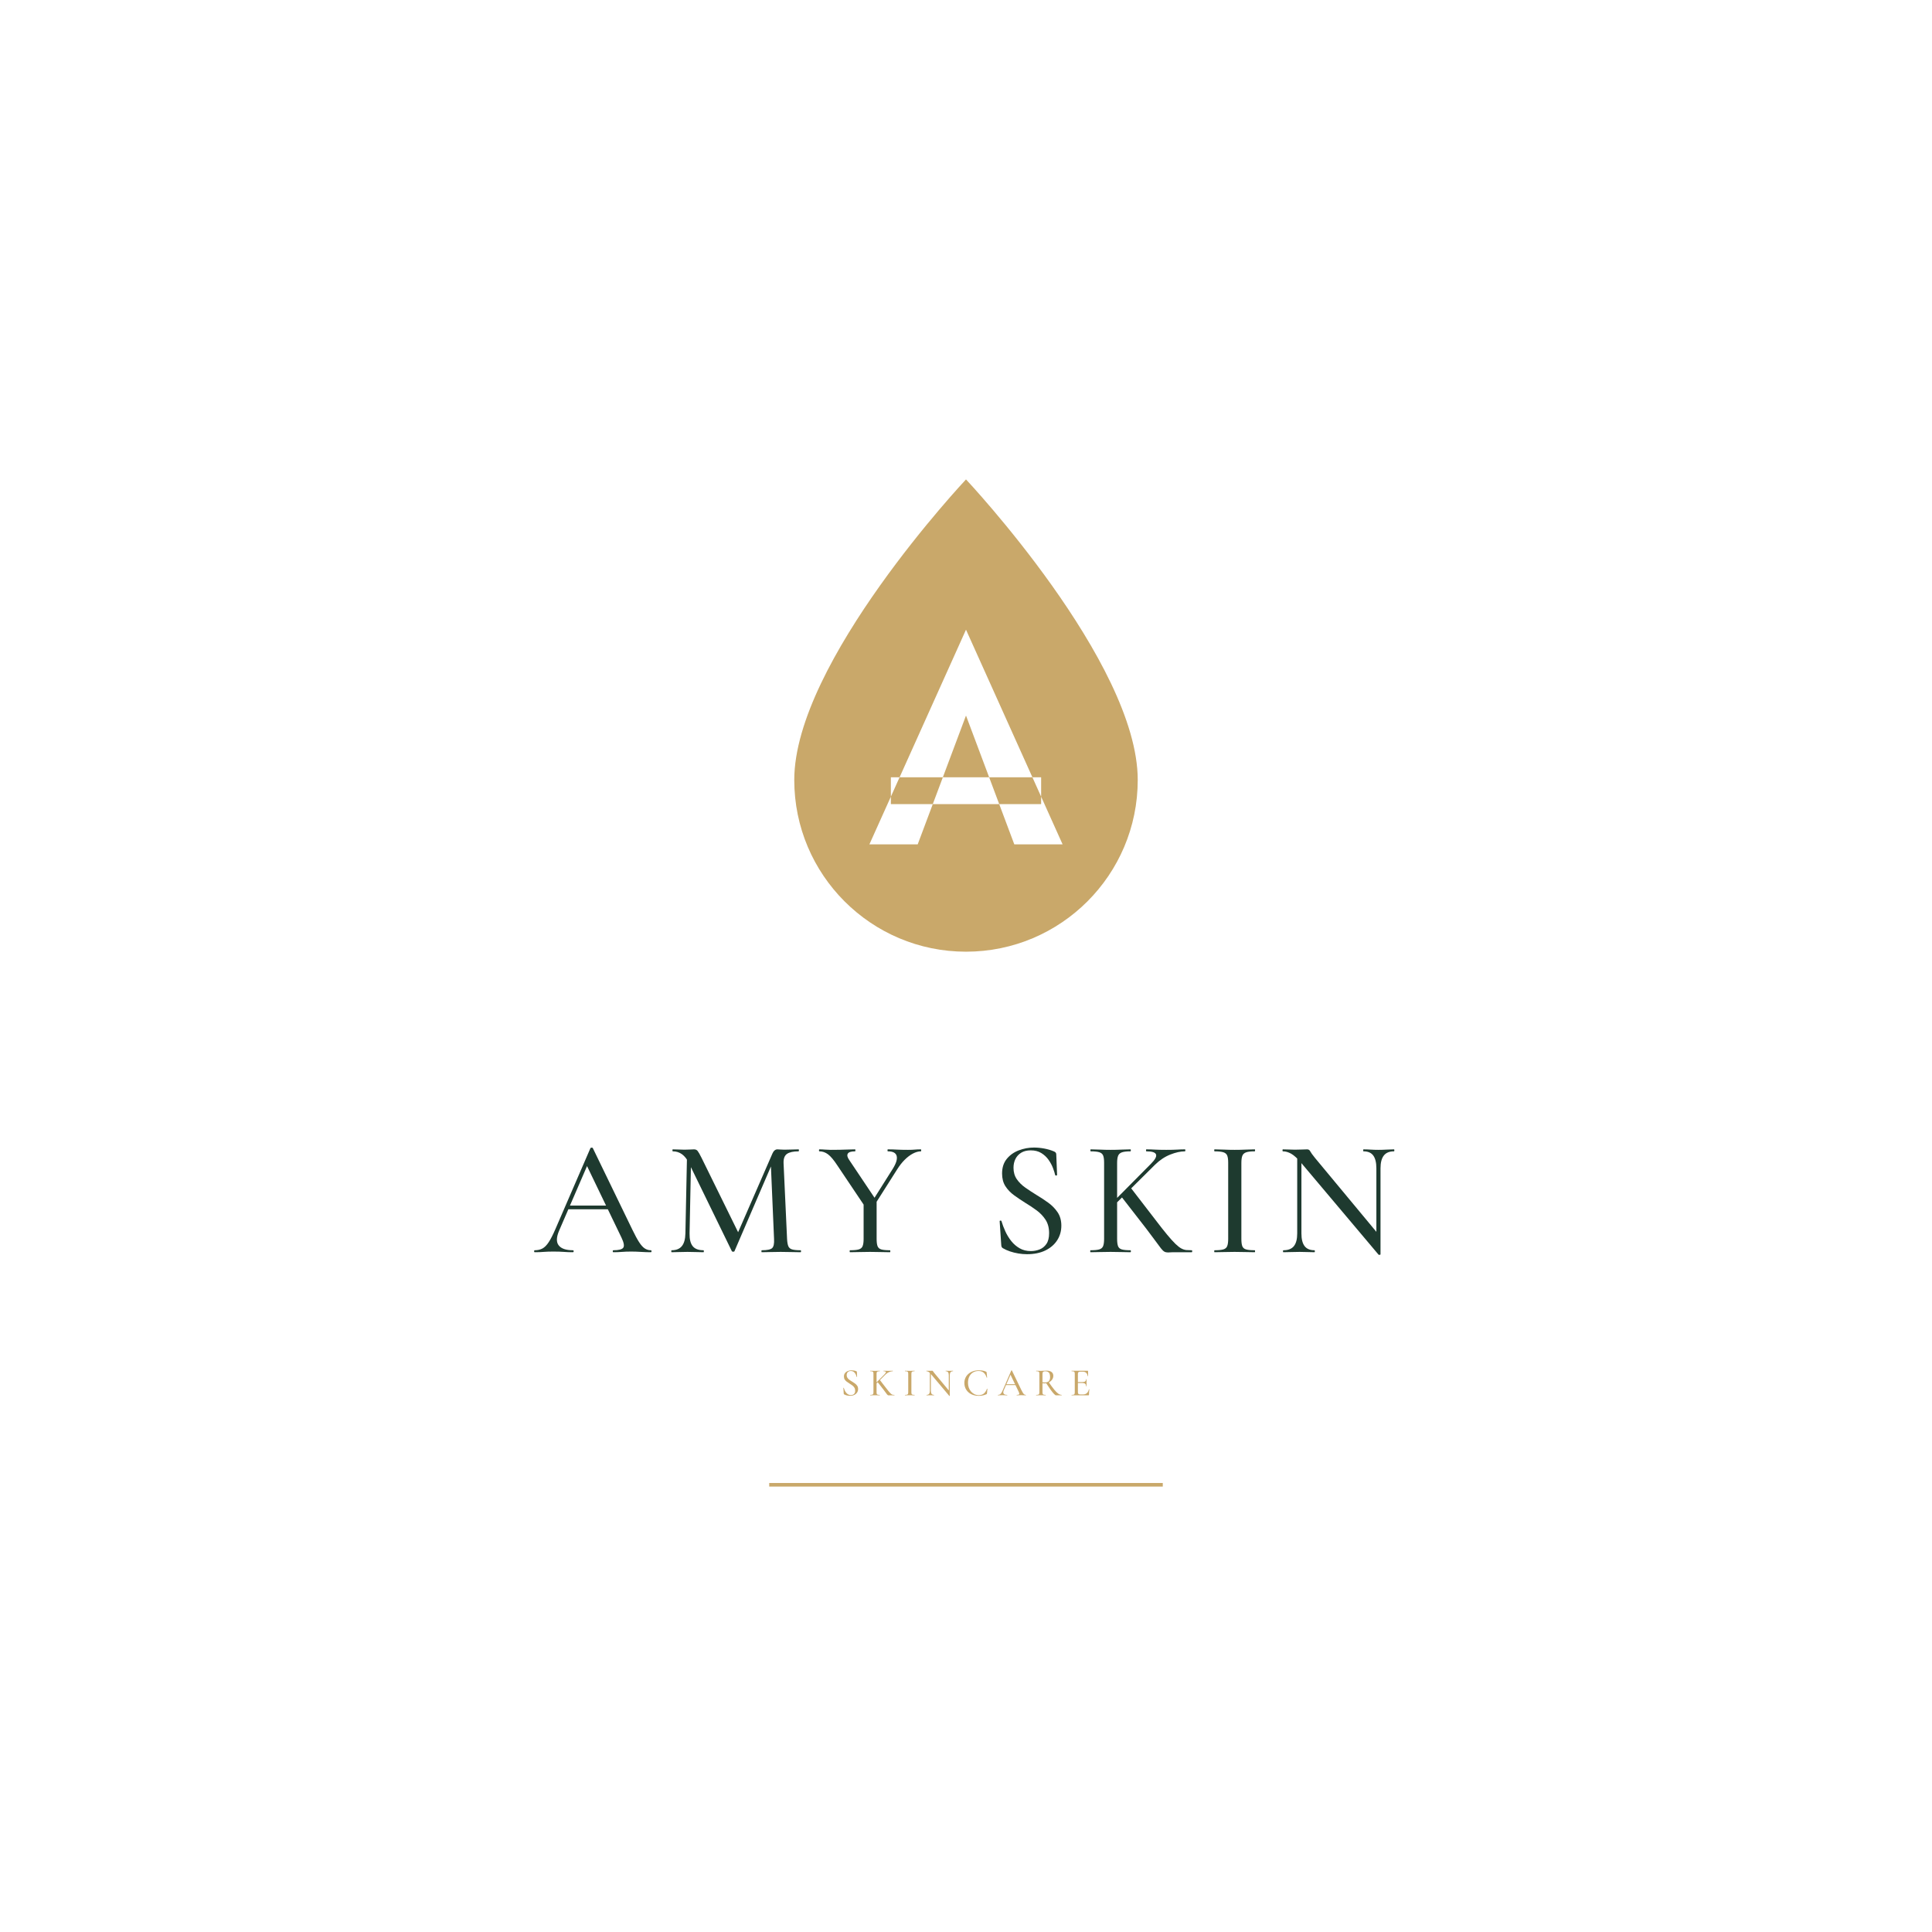
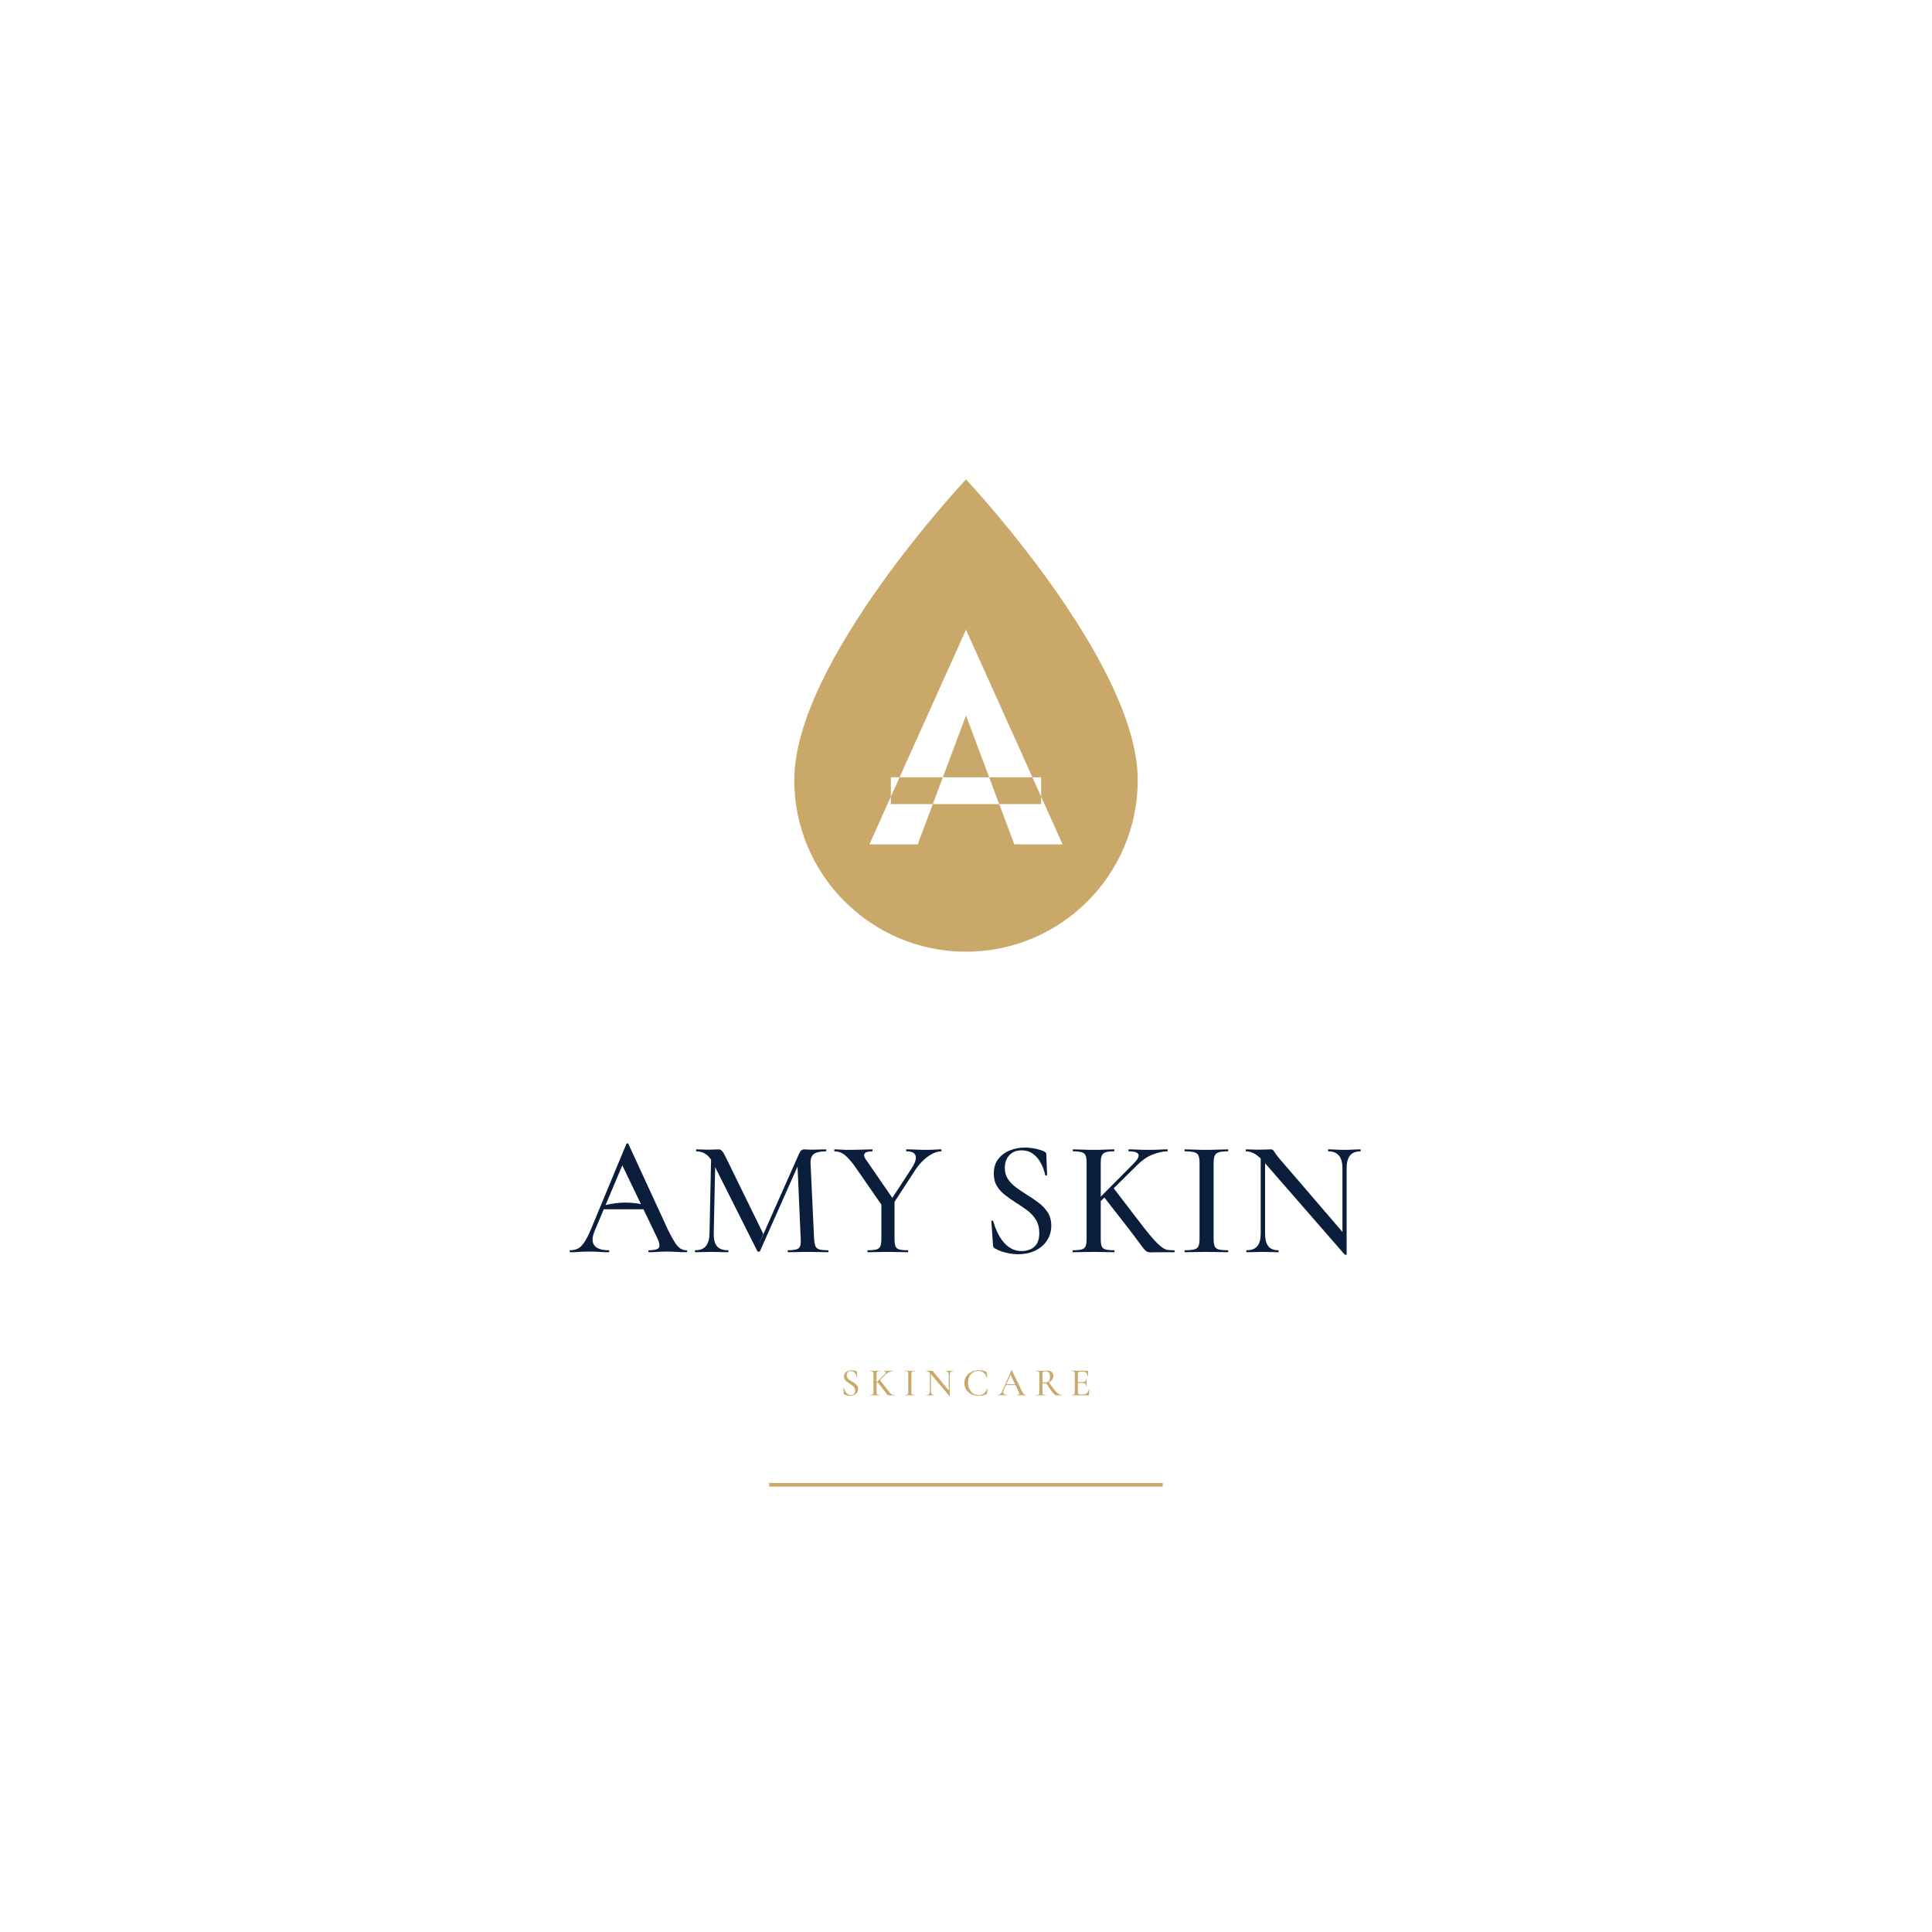
<svg xmlns="http://www.w3.org/2000/svg" width="1080" height="1080" viewBox="0 0 1080 1080">
  <rect width="1080" height="1080" fill="#FFFFFF" />
  <g transform="translate(390 250) scale(3)">
    <path d="M50 6 C50 6 18 40 18 62 A32 32 0 1 0 82 62 C82 40 50 6 50 6 Z M50 34 L68 74 L59 74 L50 50 L41 74 L32 74 Z M36 61.5 L64 61.5 L64 66.5 L36 66.5 Z" fill="#C9A86A" fill-rule="evenodd" />
  </g>
-   <g transform="translate(299.0 700)" fill="#1E3A2F">
-     <g transform="translate(0.00 0) scale(0.092,-0.092)">
-       <path d="M186.95 260.899 198.65 283.399H470.7L477.7 260.899ZM704.35 12Q708.8 12 708.8 6.0Q708.8 0 704.35 0Q675.45 0 644.6 2.0Q613.75 4 585.4 4Q553.05 4 529.425 2.0Q505.8 0 477 0Q473 0 473.0 6.0Q473 12 477 12Q526.25 12 537.15 27.675Q548.05 43.35 526.35 88.5L310.7 536.249L343.2 584.3L147.5 131.55Q121.6 71 144.85 41.5Q168.1 12 230.7 12Q235.7 12 235.7 6.0Q235.7 0 230.7 0Q200.7 0 175.7 2.0Q150.7 4 112.7 4Q75.9 4 53.5 2.0Q31.1 0 -0.7 0Q-4.7 0 -4.7 6.0Q-4.7 12 -0.7 12Q26.3 12 46.075 22.675Q65.85 33.35 84.25 61.375Q102.65 89.4 124.9 141L337.5 632.3Q339.05 635.3 345.125 635.525Q351.2 635.75 352.2 632.3L592.3 137Q615.75 88.35 633.525 60.85Q651.3 33.35 668.175 22.675Q685.05 12 704.35 12Z" />
+   <g transform="translate(318.9 700)" fill="#0A1E3C">
+     <g transform="translate(0.00 0) scale(0.092)">
+       <path d="M187.0 -261.0 L199.0 -283.0 C289.7 -307.7 380.3 -307.7 471.0 -283.0 L478.0 -261.0 Z M704.0 -12.0 C707.3 -12.0 709.0 -10.0 709.0 -6.0 C709.0 -2.0 707.3 -0.0 704.0 -0.0 C684.7 -0.0 664.8 -0.7 644.5 -2.0 C624.2 -3.3 604.3 -4.0 585.0 -4.0 C563.7 -4.0 545.2 -3.3 529.5 -2.0 C513.8 -0.7 496.3 -0.0 477.0 -0.0 C474.3 -0.0 473.0 -2.0 473.0 -6.0 C473.0 -10.0 474.3 -12.0 477.0 -12.0 C509.7 -12.0 529.7 -17.2 537.0 -27.5 C544.3 -37.8 540.7 -58.3 526.0 -89.0 L311.0 -536.0 L343.4 -595.4 L148.0 -132.0 C130.7 -91.3 129.7 -61.2 145.0 -41.5 C160.3 -21.8 189.0 -12.0 231.0 -12.0 C234.3 -12.0 236.0 -10.0 236.0 -6.0 C236.0 -2.0 234.3 -0.0 231.0 -0.0 C211.0 -0.0 192.7 -0.7 176.0 -2.0 C159.3 -3.3 138.3 -4.0 113.0 -4.0 C88.3 -4.0 68.5 -3.3 53.5 -2.0 C38.5 -0.7 20.3 -0.0 -1.0 -0.0 C-3.7 -0.0 -5.0 -2.0 -5.0 -6.0 C-5.0 -10.0 -3.7 -12.0 -1.0 -12.0 C17.0 -12.0 32.7 -15.5 46.0 -22.5 C59.3 -29.5 72.2 -42.3 84.5 -61.0 C96.8 -79.7 110.3 -106.3 125.0 -141.0 L339.4 -657.9 C340.0 -660.0 342.1 -661.2 345.7 -661.5 C349.3 -661.8 351.4 -660.6 352.0 -657.9 L592.0 -137.0 C608.0 -104.3 621.8 -78.8 633.5 -60.5 C645.2 -42.2 656.7 -29.5 668.0 -22.5 C679.3 -15.5 691.3 -12.0 704.0 -12.0 Z" />
    </g>
-     <g transform="translate(73.23 0) scale(0.092,-0.092)">
-       <path d="M118.65 114.35 128.65 602 153.8 600 143.9 114.35Q142.9 62.45 162.65 37.225Q182.4 12 228.35 12Q230.8 12 230.8 6.0Q230.8 0 228.35 0Q206.35 0 183.075 1.0Q159.8 2 131.35 2Q103.75 2 79.95 1.0Q56.15 0 35.25 0Q32.8 0 32.8 6.0Q32.8 12 35.25 12Q76.8 12 97.225 37.225Q117.65 62.45 118.65 114.35ZM818.7 12Q821.25 12 821.25 6.0Q821.25 0 818.7 0Q793.8 0 762.725 1.0Q731.65 2 697.3 2Q663.6 2 634.9 1.0Q606.2 0 582.95 0Q580.5 0 580.5 6.0Q580.5 12 582.95 12Q631.6 12 645.65 25.0Q659.7 38 657.25 81L637 551.949L675.9 608.3L417.05 7Q416.05 3 409.275 3.0Q402.5 3 400.5 7L139.85 542Q105.15 613 42.25 613Q39.8 613 39.8 619.0Q39.8 625 42.25 625Q59.95 625 79.65 624.0Q99.35 623 112.6 623Q132 623 147.375 624.0Q162.75 625 171 625Q185 625 192.775 615.55Q200.55 606.1 217 573L443.75 111.751L406.95 48.15L647.55 600Q653 612.35 660.6 618.675Q668.2 625 677.55 625Q684.8 625 695.25 624.0Q705.7 623 719.6 623Q748.3 623 767.225 624.0Q786.15 625 805.95 625Q808.4 625 808.4 619.0Q808.4 613 805.95 613Q758.3 613 735.975 597.575Q713.65 582.15 715.1 541.05L736.351 81Q737.801 52 743.851 37.0Q749.901 22 767.1 17.0Q784.3 12 818.7 12Z" />
+     <g transform="translate(67.62 0) scale(0.092)">
+       <path d="M109.8 -114.0 L120.1 -602.0 L145.8 -600.0 L135.5 -114.0 C134.8 -79.3 141.2 -53.7 154.6 -37.0 C168.0 -20.3 190.5 -12.0 222.0 -12.0 C224.1 -12.0 225.1 -10.0 225.1 -6.0 C225.1 -2.0 224.1 -0.0 222.0 0.0 C206.9 -0.0 191.5 -0.3 175.7 -1.0 C159.9 -1.7 142.0 -2.0 122.1 -2.0 C103.6 -2.0 86.1 -1.7 69.6 -1.0 C53.1 -0.3 37.7 -0.0 23.2 0.0 C21.9 -0.0 21.2 -2.0 21.2 -6.0 C21.2 -10.0 21.9 -12.0 23.2 -12.0 C52.1 -12.0 73.5 -20.3 87.6 -37.0 C101.7 -53.7 109.1 -79.3 109.8 -114.0 Z M830.8 -12.0 C832.1 -12.0 832.8 -10.0 832.8 -6.0 C832.8 -2.0 832.1 -0.0 830.8 0.0 C813.6 -0.0 794.4 -0.3 773.1 -1.0 C751.8 -1.7 729.2 -2.0 705.1 -2.0 C682.4 -2.0 661.1 -1.7 641.2 -1.0 C621.4 -0.3 603.5 -0.0 587.7 0.0 C585.6 -0.0 584.6 -2.0 584.6 -6.0 C584.6 -10.0 585.6 -12.0 587.7 -12.0 C621.3 -12.0 642.9 -16.3 652.5 -25.0 C662.2 -33.7 666.0 -52.3 663.9 -81.0 L643.3 -552.0 L683.5 -608.0 L416.7 -7.0 C416.0 -4.3 413.5 -3.0 409.0 -3.0 C404.5 -3.0 401.6 -4.3 400.2 -7.0 L131.4 -542.0 C107.3 -589.3 73.7 -613.0 30.4 -613.0 C29.1 -613.0 28.4 -615.0 28.4 -619.0 C28.4 -623.0 29.1 -625.0 30.4 -625.0 C42.8 -625.0 55.7 -624.7 69.1 -624.0 C82.5 -623.3 94.0 -623.0 103.6 -623.0 C116.6 -623.0 128.4 -623.3 139.1 -624.0 C149.8 -624.7 157.8 -625.0 163.3 -625.0 C172.9 -625.0 180.4 -621.8 185.9 -615.5 C191.4 -609.2 199.7 -595.0 210.7 -573.0 L436.2 -112.0 L409.6 -48.0 L654.6 -600.0 C658.1 -608.0 662.4 -614.2 667.5 -618.5 C672.6 -622.8 678.6 -625.0 685.5 -625.0 C690.3 -625.0 696.3 -624.7 703.5 -624.0 C710.8 -623.3 719.2 -623.0 728.8 -623.0 C748.0 -623.0 764.1 -623.3 777.2 -624.0 C790.3 -624.7 803.7 -625.0 817.4 -625.0 C818.7 -625.0 819.4 -623.0 819.4 -619.0 C819.4 -615.0 818.7 -613.0 817.4 -613.0 C784.4 -613.0 760.4 -607.8 745.2 -597.5 C730.1 -587.2 722.9 -568.3 723.6 -541.0 L745.3 -81.0 C746.6 -61.7 749.4 -47.0 753.5 -37.0 C757.6 -27.0 765.5 -20.3 777.2 -17.0 C788.9 -13.7 806.7 -12.0 830.8 -12.0 Z" />
    </g>
-     <g transform="translate(158.98 0) scale(0.092,-0.092)">
-       <path d="M306.45 284.6 447.6 508.45Q477.85 557.85 470.075 585.425Q462.3 613 416.95 613Q414.5 613 414.5 619.0Q414.5 625 416.95 625Q445.65 625 471.45 623.5Q497.25 622 539.3 622Q564.3 622 579.8 623.5Q595.3 625 617.3 625Q619.3 625 619.3 619.0Q619.3 613 617.3 613Q594.55 613 568.75 599.35Q542.95 585.7 518.525 561.2Q494.1 536.7 472.85 502.749L324.7 269.25ZM280.9 272.35 109.65 527.6Q77.35 576.95 53.025 594.975Q28.7 613 1.15 613Q-1.85 613 -1.85 619.0Q-1.85 625 1.15 625Q17.25 625 35.175 623.5Q53.1 622 69.2 622Q96.65 622 123.975 622.5Q151.3 623 175.675 624.0Q200.05 625 217.5 625Q219.5 625 219.5 619.0Q219.5 613 217.5 613Q181.901 613 173.376 599.05Q164.851 585.1 181.751 560.85L344.45 317.9ZM269.4 310 348.5 319V81Q348.5 52 354.05 37.0Q359.6 22 376.8 17.0Q394 12 428.85 12Q431.85 12 431.85 6.0Q431.85 0 428.85 0Q404.5 0 374.375 1.0Q344.25 2 308.45 2Q274.1 2 242.75 1.0Q211.4 0 187.05 0Q184.5 0 184.5 6.0Q184.5 12 187.05 12Q221.9 12 239.6 17.0Q257.3 22 263.35 37.0Q269.4 52 269.4 81Z" />
+     <g transform="translate(149.04 0) scale(0.092)">
+       <path d="M306.0 -285.0 L451.7 -508.0 C473.8 -541.3 482.3 -567.2 477.2 -585.5 C472.1 -603.8 453.8 -613.0 422.3 -613.0 C420.2 -613.0 419.2 -615.0 419.2 -619.0 C419.2 -623.0 420.3 -625.0 422.4 -625.0 C442.7 -625.0 461.7 -624.5 479.6 -623.5 C497.4 -622.5 521.0 -622.0 550.4 -622.0 C567.9 -622.0 582.1 -622.5 593.0 -623.5 C603.8 -624.5 616.9 -625.0 632.4 -625.0 C633.8 -625.0 634.5 -623.0 634.4 -619.0 C634.3 -615.0 633.6 -613.0 632.2 -613.0 C616.9 -613.0 600.0 -608.5 581.5 -599.5 C563.1 -590.5 545.0 -577.8 527.2 -561.5 C509.4 -545.2 492.7 -525.7 477.1 -503.0 L325.0 -269.0 Z M281.0 -272.0 L103.5 -528.0 C78.8 -560.7 57.9 -583.0 40.8 -595.0 C23.6 -607.0 5.2 -613.0 -14.3 -613.0 C-16.4 -613.0 -17.5 -615.0 -17.6 -619.0 C-17.6 -623.0 -16.5 -625.0 -14.4 -625.0 C-3.3 -625.0 8.6 -624.5 21.2 -623.5 C33.9 -622.5 45.8 -622.0 57.0 -622.0 C76.6 -622.0 95.9 -622.2 114.8 -622.5 C133.7 -622.8 151.7 -623.3 168.8 -624.0 C185.9 -624.7 200.8 -625.0 213.4 -625.0 C214.8 -625.0 215.5 -623.0 215.5 -619.0 C215.5 -615.0 214.8 -613.0 213.4 -613.0 C188.2 -613.0 172.7 -608.3 166.9 -599.0 C161.2 -589.7 164.4 -577.0 176.7 -561.0 L344.0 -318.0 Z M269.0 -310.0 L349.0 -319.0 L349.0 -81.0 C349.0 -61.7 350.8 -47.0 354.5 -37.0 C358.2 -27.0 365.7 -20.3 377.0 -17.0 C388.3 -13.7 405.7 -12.0 429.0 -12.0 C431.0 -12.0 432.0 -10.0 432.0 -6.0 C432.0 -2.0 431.0 -0.0 429.0 0.0 C413.0 -0.0 394.8 -0.3 374.5 -1.0 C354.2 -1.7 332.0 -2.0 308.0 -2.0 C285.3 -2.0 263.5 -1.7 242.5 -1.0 C221.5 -0.3 203.0 -0.0 187.0 0.0 C185.0 -0.0 184.0 -2.0 184.0 -6.0 C184.0 -10.0 185.0 -12.0 187.0 -12.0 C210.3 -12.0 227.8 -13.7 239.5 -17.0 C251.2 -20.3 259.0 -27.0 263.0 -37.0 C267.0 -47.0 269.0 -61.7 269.0 -81.0 Z" />
    </g>
-     <g transform="translate(253.37 0) scale(0.092,-0.092)">
-       <path d="M154.2 513Q154.2 472.8 174.25 443.75Q194.3 414.7 226.35 392.25Q258.4 369.8 293.95 347.9Q331.4 325.55 365.625 300.7Q399.85 275.85 422.35 242.45Q444.85 209.05 444.85 161.05Q444.85 111.9 419.65 72.725Q394.45 33.55 347.875 10.775Q301.3 -12 236 -12Q210.4 -12 183.95 -7.65Q157.5 -3.3 133.2 4.875Q108.9 13.05 89.2 24.7Q84.65 27.7 82.475 31.75Q80.3 35.8 79.75 43.7L70.15 186.75Q69.15 191.75 74.65 192.25Q80.15 192.75 81.15 188.75Q90.1 158.3 104.8 126.275Q119.5 94.25 140.9 67.45Q162.3 40.65 191.675 23.8Q221.05 6.95 259.8 6.95Q287.2 6.95 312.6 16.875Q338 26.8 354.25 50.55Q370.5 74.3 370.5 115.7Q370.5 163.8 349.225 196.75Q327.95 229.7 294.95 254.1Q261.95 278.5 225.4 300.4Q190.4 322.3 157.85 345.975Q125.3 369.65 105.025 401.15Q84.75 432.65 84.75 478.3Q84.75 532.1 113.225 567.05Q141.7 602 186.35 619.0Q231 636 278.25 636Q308.75 636 340.626 630.05Q372.501 624.1 399 612.9Q407.901 609.45 410.951 604.725Q414 600 414 594.55L418.95 470.099Q418.95 466.549 413.9 465.874Q408.85 465.199 407.4 468.749Q403.6 486.249 393.975 511.549Q384.35 536.849 367.175 561.35Q350 585.85 323.375 602.4Q296.75 618.95 258.95 618.95Q224.05 618.95 200.8 604.55Q177.55 590.15 165.875 566.525Q154.2 542.9 154.2 513Z" />
+     <g transform="translate(228.34 0) scale(0.092)">
+       <path d="M157.1 -513.0 C157.1 -486.3 163.6 -463.3 176.5 -444.0 C189.4 -424.7 206.2 -407.5 226.9 -392.5 C247.7 -377.5 269.6 -362.7 292.9 -348.0 C316.8 -333.3 339.9 -317.7 362.2 -301.0 C384.6 -284.3 403.0 -264.8 417.5 -242.5 C432.1 -220.2 439.4 -193.0 439.4 -161.0 C439.4 -128.3 431.1 -99.0 414.6 -73.0 C398.1 -47.0 374.9 -26.3 344.8 -11.0 C314.7 4.3 278.7 12.0 236.6 12.0 C219.8 12.0 202.8 10.5 185.7 7.5 C168.6 4.5 152.2 0.3 136.7 -5.0 C121.2 -10.3 106.9 -17.0 94.0 -25.0 C91.5 -27.0 89.4 -29.3 87.8 -32.0 C86.1 -34.7 85.3 -38.7 85.3 -44.0 L75.6 -187.0 C74.9 -190.3 76.4 -192.2 79.9 -192.5 C83.5 -192.8 85.6 -191.7 86.3 -189.0 C92.1 -168.3 99.8 -147.3 109.5 -126.0 C119.2 -104.7 130.9 -85.2 144.5 -67.5 C158.1 -49.8 174.4 -35.3 193.5 -24.0 C212.6 -12.7 234.7 -7.0 259.9 -7.0 C277.4 -7.0 294.4 -10.3 310.9 -17.0 C327.4 -23.7 340.8 -34.8 351.1 -50.5 C361.4 -66.2 366.6 -88.0 366.6 -116.0 C366.6 -148.0 359.8 -175.0 346.2 -197.0 C332.7 -219.0 315.2 -238.0 293.9 -254.0 C272.6 -270.0 249.9 -285.3 226.0 -300.0 C203.3 -314.7 181.5 -330.0 160.5 -346.0 C139.5 -362.0 122.5 -380.5 109.6 -401.5 C96.7 -422.5 90.2 -448.0 90.2 -478.0 C90.2 -514.0 99.4 -543.7 117.8 -567.0 C136.2 -590.3 159.8 -607.7 188.6 -619.0 C217.4 -630.3 247.0 -636.0 277.4 -636.0 C297.4 -636.0 317.8 -634.0 338.4 -630.0 C359.1 -626.0 377.9 -620.3 394.7 -613.0 C400.6 -610.3 404.5 -607.5 406.4 -604.5 C408.3 -601.5 409.3 -598.3 409.3 -595.0 L414.1 -470.0 C414.1 -468.0 412.5 -466.7 409.2 -466.0 C406.0 -465.3 403.8 -466.3 402.5 -469.0 C400.6 -480.3 396.4 -494.5 389.9 -511.5 C383.4 -528.5 374.7 -545.2 363.7 -561.5 C352.7 -577.8 338.6 -591.5 321.5 -602.5 C304.4 -613.5 283.5 -619.0 258.9 -619.0 C236.3 -619.0 217.6 -614.2 202.7 -604.5 C187.8 -594.8 176.5 -582.2 168.8 -566.5 C161.0 -550.8 157.1 -533.0 157.1 -513.0 Z" />
    </g>
-     <g transform="translate(307.56 0) scale(0.092,-0.092)">
-       <path d="M115.65 81V544Q115.65 573 109.825 587.5Q104 602 86.575 607.5Q69.15 613 34.75 613Q32.3 613 32.3 619.0Q32.3 625 34.75 625Q59.65 625 90.275 623.5Q120.9 622 154.7 622Q191.05 622 221.4 623.5Q251.75 625 275.65 625Q278.1 625 278.1 619.0Q278.1 613 275.65 613Q241.25 613 224.05 607.0Q206.85 601 200.8 586.0Q194.75 571 194.75 542V81Q194.75 52 200.3 37.0Q205.85 22 223.325 17.0Q240.8 12 275.65 12Q278.55 12 278.55 6.0Q278.55 0 275.65 0Q250.75 0 220.9 1.0Q191.05 2 154.7 2Q120.9 2 89.55 1.0Q58.2 0 33.3 0Q31.3 0 31.3 6.0Q31.3 12 33.3 12Q68.15 12 85.85 17.0Q103.55 22 109.6 37.0Q115.65 52 115.65 81ZM370.3 145 218.45 340.45 277.551 391.6 425.601 199.35Q469.001 142.15 499.026 106.1Q529.051 70.05 549.476 50.375Q569.901 30.7 585.55 22.525Q601.2 14.35 615.8 13.175Q630.4 12 648.05 12Q651.05 12 651.05 6.0Q651.05 0 648.05 0Q603.5 0 576.5 0.0Q549.5 0 536.05 0Q525.45 0 518.025 -0.725Q510.6 -1.45 504.25 -1.45Q490.7 -1.45 481.8 3.55Q472.9 8.55 461.05 23.55Q449.2 38.55 428.3 67.55Q407.4 96.55 370.3 145ZM142.9 277.8 400.35 537.4Q437.9 574.95 431.15 593.975Q424.4 613 372.75 613Q370.3 613 370.3 619.0Q370.3 625 372.75 625Q398.1 625 424.175 623.5Q450.25 622 492.95 622Q534.9 622 559.325 623.5Q583.75 625 606.451 625Q609.451 625 609.451 619.0Q609.451 613 606.451 613Q567.05 613 517.55 593.375Q468.05 573.75 424.7 531.4L168.25 277Z" />
+     <g transform="translate(277.84 0) scale(0.092)">
+       <path d="M116.0 -81.0 L116.0 -544.0 C116.0 -563.3 114.0 -577.8 110.0 -587.5 C106.0 -597.2 98.2 -603.8 86.5 -607.5 C74.8 -611.2 57.7 -613.0 35.0 -613.0 C33.0 -613.0 32.0 -615.0 32.0 -619.0 C32.0 -623.0 33.0 -625.0 35.0 -625.0 C51.7 -625.0 70.2 -624.5 90.5 -623.5 C110.8 -622.5 134.7 -622.0 162.0 -622.0 C186.0 -622.0 208.2 -622.5 228.5 -623.5 C248.8 -624.5 267.0 -625.0 283.0 -625.0 C284.3 -625.0 285.0 -623.0 285.0 -619.0 C285.0 -615.0 284.3 -613.0 283.0 -613.0 C259.7 -613.0 242.3 -611.0 231.0 -607.0 C219.7 -603.0 212.0 -596.0 208.0 -586.0 C204.0 -576.0 202.0 -561.3 202.0 -542.0 L202.0 -81.0 C202.0 -61.7 203.8 -47.0 207.5 -37.0 C211.2 -27.0 218.8 -20.3 230.5 -17.0 C242.2 -13.7 259.7 -12.0 283.0 -12.0 C285.0 -12.0 286.0 -10.0 286.0 -6.0 C286.0 -2.0 285.0 -0.0 283.0 0.0 C266.3 -0.0 248.0 -0.3 228.0 -1.0 C208.0 -1.7 186.0 -2.0 162.0 -2.0 C134.7 -2.0 110.5 -1.7 89.5 -1.0 C68.5 -0.3 49.7 -0.0 33.0 0.0 C31.7 -0.0 31.0 -2.0 31.0 -6.0 C31.0 -10.0 31.7 -12.0 33.0 -12.0 C56.3 -12.0 74.0 -13.7 86.0 -17.0 C98.0 -20.3 106.0 -27.0 110.0 -37.0 C114.0 -47.0 116.0 -61.7 116.0 -81.0 Z M370.0 -145.0 L218.0 -340.0 L278.0 -392.0 L426.0 -199.0 C454.7 -161.0 479.0 -130.0 499.0 -106.0 C519.0 -82.0 535.8 -63.5 549.5 -50.5 C563.2 -37.5 575.2 -28.2 585.5 -22.5 C595.8 -16.8 605.8 -13.7 615.5 -13.0 C625.2 -12.3 636.0 -12.0 648.0 -12.0 C650.0 -12.0 651.0 -10.0 651.0 -6.0 C651.0 -2.0 650.0 -0.0 648.0 0.0 C618.7 -0.0 595.0 -0.0 577.0 -0.0 C559.0 -0.0 545.3 -0.0 536.0 0.0 C528.7 -0.0 522.7 0.2 518.0 0.5 C513.3 0.8 508.7 1.0 504.0 1.0 C495.3 1.0 488.0 -0.7 482.0 -4.0 C476.0 -7.3 469.0 -14.0 461.0 -24.0 C453.0 -34.0 442.0 -48.7 428.0 -68.0 C414.0 -87.3 394.7 -113.0 370.0 -145.0 Z M143.0 -278.0 L400.0 -537.0 C425.3 -562.3 435.7 -581.3 431.0 -594.0 C426.3 -606.7 407.0 -613.0 373.0 -613.0 C371.0 -613.0 370.0 -615.0 370.0 -619.0 C370.0 -623.0 371.0 -625.0 373.0 -625.0 C389.7 -625.0 406.7 -624.5 424.0 -623.5 C441.3 -622.5 464.3 -622.0 493.0 -622.0 C521.0 -622.0 543.2 -622.5 559.5 -623.5 C575.8 -624.5 591.3 -625.0 606.0 -625.0 C608.0 -625.0 609.0 -623.0 609.0 -619.0 C609.0 -615.0 608.0 -613.0 606.0 -613.0 C580.0 -613.0 550.5 -606.5 517.5 -593.5 C484.5 -580.5 453.7 -559.7 425.0 -531.0 L168.0 -277.0 Z" />
    </g>
-     <g transform="translate(375.82 0) scale(0.092,-0.092)">
-       <path d="M207.75 81Q207.75 52 213.3 37.0Q218.85 22 236.325 17.0Q253.8 12 288.65 12Q291.1 12 291.1 6.0Q291.1 0 288.65 0Q263.635 0 233.408 1.0Q203.181 2 166.7 2Q132.164 2 101.291 1.0Q70.417 0 45.3 0Q42.75 0 42.75 6.0Q42.75 12 45.48 12Q80.06 12 97.805 17.0Q115.55 22 121.6 37.0Q127.65 52 127.65 81V544Q127.65 573 121.702 587.5Q115.755 602 97.912 607.5Q80.07 613 45.3 613Q42.75 613 42.75 619.0Q42.75 625 45.3 625Q70.417 625 101.291 623.5Q132.164 622 166.7 622Q203.181 622 233.929 623.5Q264.677 625 288.65 625Q291.1 625 291.1 619.0Q291.1 613 288.65 613Q254.109 613 236.838 607.0Q219.567 601 213.659 586.0Q207.75 571 207.75 542Z" />
+     <g transform="translate(340.12 0) scale(0.092)">
+       <path d="M210.9 -81.0 C210.9 -61.7 212.8 -47.0 216.8 -37.0 C220.7 -27.0 228.8 -20.3 241.4 -17.0 C253.9 -13.7 272.6 -12.0 297.5 -12.0 C299.0 -12.0 299.7 -10.0 299.7 -6.0 C299.7 -2.0 299.0 -0.0 297.5 0.0 C279.7 -0.0 259.9 -0.3 238.2 -1.0 C216.4 -1.7 192.7 -2.0 167.0 -2.0 C142.1 -2.0 118.5 -1.7 96.4 -1.0 C74.3 -0.3 54.3 -0.0 36.5 0.0 C35.0 -0.0 34.3 -2.0 34.3 -6.0 C34.3 -10.0 35.0 -12.0 36.5 -12.0 C61.4 -12.0 80.3 -13.7 93.2 -17.0 C106.0 -20.3 114.5 -27.0 118.8 -37.0 C123.1 -47.0 125.3 -61.7 125.3 -81.0 L125.3 -544.0 C125.3 -563.3 123.1 -577.8 118.8 -587.5 C114.5 -597.2 106.0 -603.8 93.2 -607.5 C80.3 -611.2 61.4 -613.0 36.5 -613.0 C35.0 -613.0 34.3 -615.0 34.3 -619.0 C34.3 -623.0 35.0 -625.0 36.5 -625.0 C54.3 -625.0 74.3 -624.5 96.4 -623.5 C118.5 -622.5 142.1 -622.0 167.0 -622.0 C192.7 -622.0 216.6 -622.5 238.7 -623.5 C260.8 -624.5 280.4 -625.0 297.5 -625.0 C299.0 -625.0 299.7 -623.0 299.7 -619.0 C299.7 -615.0 299.0 -613.0 297.5 -613.0 C272.6 -613.0 254.0 -611.0 241.9 -607.0 C229.8 -603.0 221.6 -596.0 217.3 -586.0 C213.0 -576.0 210.9 -561.3 210.9 -542.0 Z" />
    </g>
-     <g transform="translate(414.92 0) scale(0.092,-0.092)">
-       <path d="M122.05 114.35V602L147.65 600V114.35Q147.65 62.45 166.9 37.225Q186.15 12 226.8 12Q229.35 12 229.35 6.0Q229.35 0 226.8 0Q206.45 0 184.6 1.0Q162.75 2 136.4 2Q109.7 2 84.775 1.0Q59.85 0 38.05 0Q35.6 0 35.6 6.0Q35.6 12 38.05 12Q82.05 12 102.05 37.225Q122.05 62.45 122.05 114.35ZM628.2 -12.8Q628.2 -15.25 623.425 -15.75Q618.65 -16.25 616.65 -15.25L146.2 543Q111.3 584 85.475 598.5Q59.65 613 35.2 613Q32.65 613 32.65 619.0Q32.65 625 35.2 625Q53.55 625 72.9 624.0Q92.25 623 108.05 623Q131.95 623 151.875 624.0Q171.801 625 182.301 625Q195.301 625 200.976 613.5Q206.651 602 230.101 573L620.2 103.251ZM628.2 509.65V-12.8L603.05 17.75V509.65Q603.05 561.55 584.35 587.275Q565.65 613 525 613Q523 613 523.0 619.0Q523 625 525 625Q545.9 625 567.75 623.5Q589.6 622 615.95 622Q640.75 622 665.1 623.5Q689.45 625 709.8 625Q712.35 625 712.35 619.0Q712.35 613 709.8 613Q668.15 613 648.175 587.275Q628.2 561.55 628.2 509.65Z" />
+     <g transform="translate(375.08 0) scale(0.092)">
+       <path d="M117.0 -114.0 L117.0 -602.0 L143.5 -600.0 L143.5 -114.0 C143.5 -79.3 150.0 -53.7 162.9 -37.0 C175.8 -20.3 196.2 -12.0 224.1 -12.0 C225.4 -12.0 226.1 -10.0 226.1 -6.0 C226.1 -2.0 225.4 -0.0 224.1 0.0 C209.8 -0.0 195.4 -0.3 180.8 -1.0 C166.1 -1.7 149.6 -2.0 131.3 -2.0 C113.6 -2.0 96.3 -1.7 79.3 -1.0 C62.3 -0.3 46.3 -0.0 31.3 0.0 C30.0 -0.0 29.3 -2.0 29.3 -6.0 C29.3 -10.0 30.0 -12.0 31.3 -12.0 C61.2 -12.0 83.0 -20.3 96.6 -37.0 C110.2 -53.7 117.0 -79.3 117.0 -114.0 Z M639.1 13.0 C639.1 14.3 637.6 15.2 634.5 15.5 C631.4 15.8 629.2 15.7 627.9 15.0 L141.5 -543.0 C117.7 -570.3 97.1 -588.8 79.8 -598.5 C62.5 -608.2 45.3 -613.0 28.3 -613.0 C26.9 -613.0 26.2 -615.0 26.2 -619.0 C26.2 -623.0 26.9 -625.0 28.3 -625.0 C41.2 -625.0 54.1 -624.7 67.0 -624.0 C79.9 -623.3 91.8 -623.0 102.7 -623.0 C119.0 -623.0 134.0 -623.3 147.6 -624.0 C161.2 -624.7 171.4 -625.0 178.2 -625.0 C187.1 -625.0 193.5 -621.2 197.6 -613.5 C201.7 -605.8 211.5 -592.3 227.2 -573.0 L631.0 -103.0 Z M639.1 -510.0 L639.1 13.0 L613.6 -18.0 L613.6 -510.0 C613.6 -544.7 606.3 -570.5 591.8 -587.5 C577.2 -604.5 556.0 -613.0 528.1 -613.0 C526.7 -613.0 526.0 -615.0 526.0 -619.0 C526.0 -623.0 526.7 -625.0 528.1 -625.0 C542.4 -625.0 557.0 -624.5 572.0 -623.5 C586.9 -622.5 605.2 -622.0 626.9 -622.0 C643.9 -622.0 660.5 -622.5 676.8 -623.5 C693.1 -624.5 708.5 -625.0 722.8 -625.0 C724.1 -625.0 724.8 -623.0 724.8 -619.0 C724.8 -615.0 724.1 -613.0 722.8 -613.0 C694.2 -613.0 673.1 -604.5 659.5 -587.5 C645.9 -570.5 639.1 -544.7 639.1 -510.0 Z" />
    </g>
  </g>
  <g transform="translate(469.9 780)" fill="#C9A86A">
    <g transform="translate(0.00 0) scale(0.022,-0.022)">
      <path d="M154.2 513Q154.2 472.8 174.25 443.75Q194.3 414.7 226.35 392.25Q258.4 369.8 293.95 347.9Q331.4 325.55 365.625 300.7Q399.85 275.85 422.35 242.45Q444.85 209.05 444.85 161.05Q444.85 111.9 419.65 72.725Q394.45 33.55 347.875 10.775Q301.3 -12 236 -12Q210.4 -12 183.95 -7.65Q157.5 -3.3 133.2 4.875Q108.9 13.05 89.2 24.7Q84.65 27.7 82.475 31.75Q80.3 35.8 79.75 43.7L70.15 186.75Q69.15 191.75 74.65 192.25Q80.15 192.75 81.15 188.75Q90.1 158.3 104.8 126.275Q119.5 94.25 140.9 67.45Q162.3 40.65 191.675 23.8Q221.05 6.95 259.8 6.95Q287.2 6.95 312.6 16.875Q338 26.8 354.25 50.55Q370.5 74.3 370.5 115.7Q370.5 163.8 349.225 196.75Q327.95 229.7 294.95 254.1Q261.95 278.5 225.4 300.4Q190.4 322.3 157.85 345.975Q125.3 369.65 105.025 401.15Q84.75 432.65 84.75 478.3Q84.75 532.1 113.225 567.05Q141.7 602 186.35 619.0Q231 636 278.25 636Q308.75 636 340.626 630.05Q372.501 624.1 399 612.9Q407.901 609.45 410.951 604.725Q414 600 414 594.55L418.95 470.099Q418.95 466.549 413.9 465.874Q408.85 465.199 407.4 468.749Q403.6 486.249 393.975 511.549Q384.35 536.849 367.175 561.35Q350 585.85 323.375 602.4Q296.75 618.95 258.95 618.95Q224.05 618.95 200.8 604.55Q177.55 590.15 165.875 566.525Q154.2 542.9 154.2 513Z" />
    </g>
    <g transform="translate(15.82 0) scale(0.022,-0.022)">
      <path d="M115.65 81V544Q115.65 573 109.825 587.5Q104 602 86.575 607.5Q69.15 613 34.75 613Q32.3 613 32.3 619.0Q32.3 625 34.75 625Q59.65 625 90.275 623.5Q120.9 622 154.7 622Q191.05 622 221.4 623.5Q251.75 625 275.65 625Q278.1 625 278.1 619.0Q278.1 613 275.65 613Q241.25 613 224.05 607.0Q206.85 601 200.8 586.0Q194.75 571 194.75 542V81Q194.75 52 200.3 37.0Q205.85 22 223.325 17.0Q240.8 12 275.65 12Q278.55 12 278.55 6.0Q278.55 0 275.65 0Q250.75 0 220.9 1.0Q191.05 2 154.7 2Q120.9 2 89.55 1.0Q58.2 0 33.3 0Q31.3 0 31.3 6.0Q31.3 12 33.3 12Q68.15 12 85.85 17.0Q103.55 22 109.6 37.0Q115.65 52 115.65 81ZM370.3 145 218.45 340.45 277.551 391.6 425.601 199.35Q469.001 142.15 499.026 106.1Q529.051 70.05 549.476 50.375Q569.901 30.7 585.55 22.525Q601.2 14.35 615.8 13.175Q630.4 12 648.05 12Q651.05 12 651.05 6.0Q651.05 0 648.05 0Q603.5 0 576.5 0.0Q549.5 0 536.05 0Q525.45 0 518.025 -0.725Q510.6 -1.45 504.25 -1.45Q490.7 -1.45 481.8 3.55Q472.9 8.55 461.05 23.55Q449.2 38.55 428.3 67.55Q407.4 96.55 370.3 145ZM142.9 277.8 400.35 537.4Q437.9 574.95 431.15 593.975Q424.4 613 372.75 613Q370.3 613 370.3 619.0Q370.3 625 372.75 625Q398.1 625 424.175 623.5Q450.25 622 492.95 622Q534.9 622 559.325 623.5Q583.75 625 606.451 625Q609.451 625 609.451 619.0Q609.451 613 606.451 613Q567.05 613 517.55 593.375Q468.05 573.75 424.7 531.4L168.25 277Z" />
    </g>
    <g transform="translate(35.00 0) scale(0.022,-0.022)">
      <path d="M207.75 81Q207.75 52 213.3 37.0Q218.85 22 236.325 17.0Q253.8 12 288.65 12Q291.1 12 291.1 6.0Q291.1 0 288.65 0Q263.635 0 233.408 1.0Q203.181 2 166.7 2Q132.164 2 101.291 1.0Q70.417 0 45.3 0Q42.75 0 42.75 6.0Q42.75 12 45.48 12Q80.06 12 97.805 17.0Q115.55 22 121.6 37.0Q127.65 52 127.65 81V544Q127.65 573 121.702 587.5Q115.755 602 97.912 607.5Q80.07 613 45.3 613Q42.75 613 42.75 619.0Q42.75 625 45.3 625Q70.417 625 101.291 623.5Q132.164 622 166.7 622Q203.181 622 233.929 623.5Q264.677 625 288.65 625Q291.1 625 291.1 619.0Q291.1 613 288.65 613Q254.109 613 236.838 607.0Q219.567 601 213.659 586.0Q207.75 571 207.75 542Z" />
    </g>
    <g transform="translate(47.21 0) scale(0.022,-0.022)">
      <path d="M122.05 114.35V602L147.65 600V114.35Q147.65 62.45 166.9 37.225Q186.15 12 226.8 12Q229.35 12 229.35 6.0Q229.35 0 226.8 0Q206.45 0 184.6 1.0Q162.75 2 136.4 2Q109.7 2 84.775 1.0Q59.85 0 38.05 0Q35.6 0 35.6 6.0Q35.6 12 38.05 12Q82.05 12 102.05 37.225Q122.05 62.45 122.05 114.35ZM628.2 -12.8Q628.2 -15.25 623.425 -15.75Q618.65 -16.25 616.65 -15.25L146.2 543Q111.3 584 85.475 598.5Q59.65 613 35.2 613Q32.65 613 32.65 619.0Q32.65 625 35.2 625Q53.55 625 72.9 624.0Q92.25 623 108.05 623Q131.95 623 151.875 624.0Q171.801 625 182.301 625Q195.301 625 200.976 613.5Q206.651 602 230.101 573L620.2 103.251ZM628.2 509.65V-12.8L603.05 17.75V509.65Q603.05 561.55 584.35 587.275Q565.65 613 525 613Q523 613 523.0 619.0Q523 625 525 625Q545.9 625 567.75 623.5Q589.6 622 615.95 622Q640.75 622 665.1 623.5Q689.45 625 709.8 625Q712.35 625 712.35 619.0Q712.35 613 709.8 613Q668.15 613 648.175 587.275Q628.2 561.55 628.2 509.65Z" />
    </g>
    <g transform="translate(68.11 0) scale(0.022,-0.022)">
      <path d="M416 636Q454.25 636 486.75 632.45Q519.25 628.9 547.7 620.975Q576.15 613.05 602.2 600.2Q609.55 596.65 611.5 593.25Q613.45 589.85 614.45 577.75L626.9 452.5Q626.9 450.05 621.625 448.775Q616.35 447.5 614.9 451.5Q590.2 533.6 539.25 576.225Q488.3 618.85 408.8 618.85Q329.25 618.85 268.875 582.075Q208.501 545.3 174.701 477.75Q140.901 410.2 140.901 317.75Q140.901 250.5 161.926 193.175Q182.951 135.85 220.626 93.65Q258.3 51.45 307.7 28.025Q357.1 4.6 414.4 4.6Q493.65 4.6 543.175 44.75Q592.7 84.9 623.25 166.7Q624.7 169.7 629.75 168.7Q634.8 167.7 634.8 165.25L623.65 51.15Q622.65 39.15 620.425 35.925Q618.2 32.7 610.85 28.7Q560.1 5.65 513.7 -3.45Q467.3 -12.55 413.85 -12.55Q307.5 -12.55 225.15 28.5Q142.8 69.55 95.9 143.425Q49 217.3 49 314.05Q49 386.05 76.4 445.175Q103.8 504.3 153.65 546.975Q203.5 589.65 270.3 612.825Q337.1 636 416 636Z" />
    </g>
    <g transform="translate(88.00 0) scale(0.022,-0.022)">
      <path d="M186.95 260.899 198.65 283.399H470.7L477.7 260.899ZM704.35 12Q708.8 12 708.8 6.0Q708.8 0 704.35 0Q675.45 0 644.6 2.0Q613.75 4 585.4 4Q553.05 4 529.425 2.0Q505.8 0 477 0Q473 0 473.0 6.0Q473 12 477 12Q526.25 12 537.15 27.675Q548.05 43.35 526.35 88.5L310.7 536.249L343.2 584.3L147.5 131.55Q121.6 71 144.85 41.5Q168.1 12 230.7 12Q235.7 12 235.7 6.0Q235.7 0 230.7 0Q200.7 0 175.7 2.0Q150.7 4 112.7 4Q75.9 4 53.5 2.0Q31.1 0 -0.7 0Q-4.7 0 -4.7 6.0Q-4.7 12 -0.7 12Q26.3 12 46.075 22.675Q65.85 33.35 84.25 61.375Q102.65 89.4 124.9 141L337.5 632.3Q339.05 635.3 345.125 635.525Q351.2 635.75 352.2 632.3L592.3 137Q615.75 88.35 633.525 60.85Q651.3 33.35 668.175 22.675Q685.05 12 704.35 12Z" />
    </g>
    <g transform="translate(108.37 0) scale(0.022,-0.022)">
      <path d="M546.5 0Q530.4 0 493.875 38.325Q457.35 76.65 405.95 148.475Q354.55 220.3 290.6 319.3L358.401 340.15Q441.701 219.15 500.126 146.975Q558.55 74.8 603.65 43.4Q648.75 12 690.4 12Q692.95 12 692.95 6.0Q692.95 0 690.4 0Q634.15 0 598.675 0.0Q563.2 0 546.5 0ZM306.2 628Q389.95 628 434.5 592.575Q479.051 557.15 479.051 497.7Q479.051 442 447.151 397.875Q415.251 353.75 363.751 328.75Q312.251 303.75 252.501 303.75Q241.251 303.75 228.126 304.3Q215 304.85 204.1 305.85V81Q204.1 52 209.65 37.0Q215.2 22 232.675 17.0Q250.15 12 285 12Q287.55 12 287.55 6.0Q287.55 0 285 0Q260.1 0 230.025 1.0Q199.95 2 163.6 2Q129.8 2 98.675 1.0Q67.55 0 42.65 0Q40.2 0 40.2 6.0Q40.2 12 42.65 12Q77.5 12 94.975 17.0Q112.45 22 118.775 37.0Q125.1 52 125.1 81V544Q125.1 573 119.275 587.5Q113.45 602 96.25 607.5Q79.05 613 44.2 613Q41.65 613 41.65 619.0Q41.65 625 44.2 625Q68.55 625 99.175 623.5Q129.8 622 163.6 622Q195.5 622 235.825 625.0Q276.15 628 306.2 628ZM396.95 465.75Q396.95 522 381.925 553.55Q366.9 585.1 339.575 598.25Q312.25 611.4 274.801 611.4Q237 611.4 220.55 597.5Q204.1 583.6 204.1 542V331.1Q218.1 329.65 234.375 328.65Q250.65 327.65 263.2 327.65Q337.05 327.65 367.0 362.075Q396.95 396.5 396.95 465.75Z" />
    </g>
    <g transform="translate(128.19 0) scale(0.022,-0.022)">
      <path d="M468.7 0H42.65Q40.2 0 40.2 6.0Q40.2 12 42.65 12Q77.5 12 94.7 17.0Q111.9 22 117.725 37.0Q123.55 52 123.55 81V544Q123.55 573 117.725 587.5Q111.9 602 94.7 607.5Q77.5 613 42.65 613Q40.2 613 40.2 619.0Q40.2 625 42.65 625H451.25Q460.7 625 460.7 616L462.7 489.6Q462.7 487.05 457.425 486.6Q452.15 486.15 451.25 489.15Q444.05 544.3 412.1 572.9Q380.15 601.5 328.05 601.5H276.6Q247.25 601.5 231.225 596.275Q215.2 591.05 208.925 577.675Q202.65 564.3 202.65 540.25V85Q202.65 61.05 208.475 47.5Q214.3 33.95 228.975 28.5Q243.65 23.05 271.2 23.05H336.649Q393.75 23.05 430.85 56.7Q467.95 90.35 481.7 151.85Q482.15 154.85 487.925 153.9Q493.7 152.95 493.7 150.4Q489.7 123.05 486.975 85.2Q484.25 47.35 484.25 15Q484.25 0 468.7 0ZM412.7 229.6Q412.7 272.8 388.3 293.275Q363.9 313.75 310.5 313.75H165.05V336.8H312.6Q364.45 336.8 388.075 354.55Q411.7 372.3 411.7 408.95Q411.7 411.4 417.475 411.4Q423.25 411.4 423.25 408.95Q423.25 378.15 422.75 361.025Q422.25 343.9 422.25 325Q422.25 301.65 423.475 279.025Q424.7 256.4 424.7 229.6Q424.7 227.6 418.7 227.6Q412.7 227.6 412.7 229.6Z" />
    </g>
  </g>
  <line x1="430" y1="830" x2="650" y2="830" stroke="#C9A86A" stroke-width="2" />
</svg>
